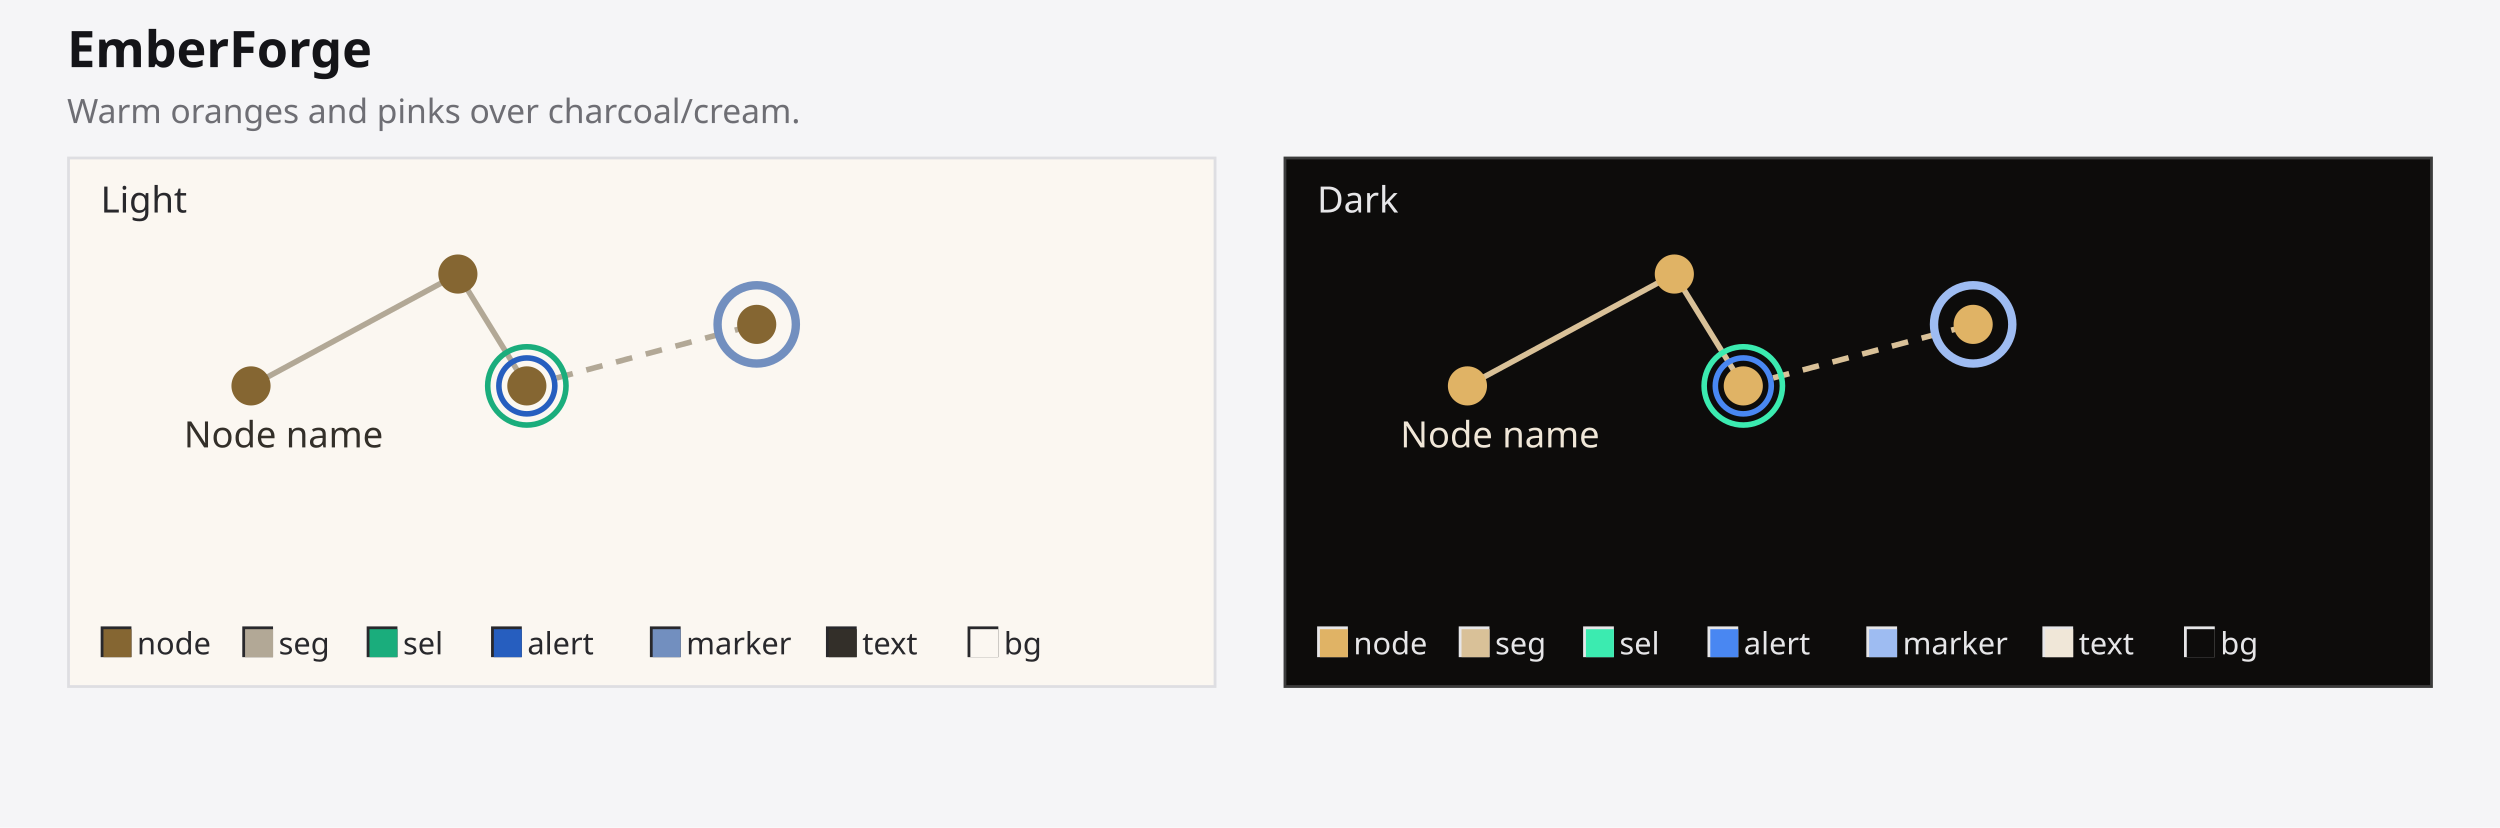
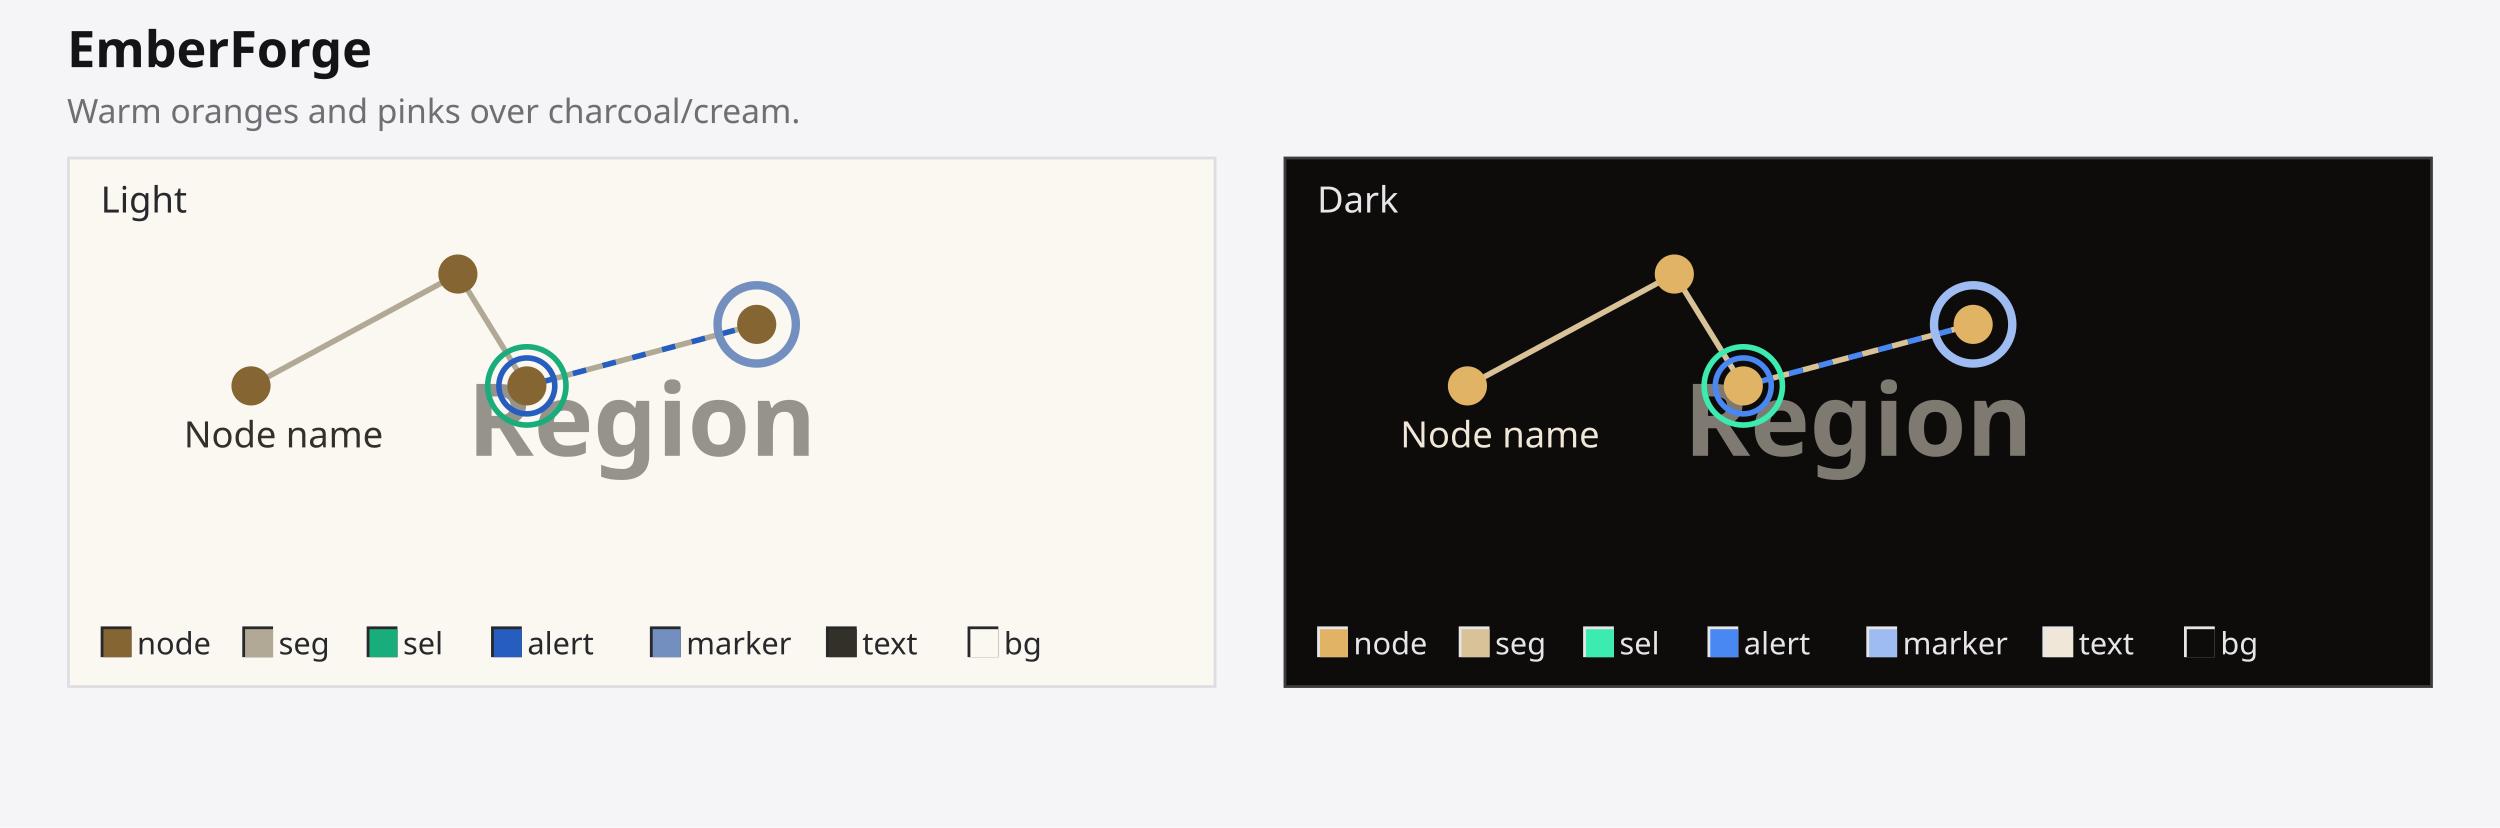
<svg xmlns="http://www.w3.org/2000/svg" width="894" height="296" viewBox="0 0 894 296" font-family="sans-serif">
  <rect width="894" height="296" fill="#F5F5F7" />
  <text x="24" y="24" font-size="18" font-weight="700" fill="#141418">EmberForge</text>
  <text x="24" y="44" font-size="12" fill="#6E6E74">Warm oranges and pinks over charcoal/cream.</text>
  <rect x="24" y="56" width="411" height="190" fill="#DEDEE2" />
  <rect x="25" y="57" width="409" height="188" fill="#FBF7F1" />
+   <text x="229.5" y="163" text-anchor="middle" font-family="sans-serif" font-weight="700" font-size="36" fill="#332F29" fill-opacity="0.5">Region</text>
  <text x="36" y="76" font-family="sans-serif" font-size="13" fill="#28282C">Light</text>
  <line x1="163.74" y1="98" x2="89.76" y2="138" stroke="#B2A896" stroke-width="2" />
  <line x1="163.74" y1="98" x2="188.4" y2="138" stroke="#B2A896" stroke-width="2" />
  <line x1="188.4" y1="138" x2="270.6" y2="116" stroke="#B2A896" stroke-width="2" stroke-dasharray="6,5" />
+   <line x1="188.4" y1="138" x2="270.6" y2="116" stroke="#265EBF" stroke-width="2" stroke-dasharray="5,6" stroke-dashoffset="5" />
  <circle cx="163.74" cy="98" r="7" fill="#856632" />
  <circle cx="89.76" cy="138" r="7" fill="#856632" />
  <circle cx="188.4" cy="138" r="14" fill="none" stroke="#1AAD7C" stroke-width="2" />
  <circle cx="188.4" cy="138" r="10" fill="none" stroke="#265EBF" stroke-width="2" />
  <circle cx="188.4" cy="138" r="7" fill="#856632" />
  <circle cx="270.6" cy="116" r="14" fill="none" stroke="#728FBF" stroke-width="3" />
  <circle cx="270.6" cy="116" r="7" fill="#856632" />
  <text x="65.76" y="160" font-family="sans-serif" font-size="13" fill="#332F29">Node name</text>
  <rect x="36" y="224" width="11" height="11" fill="#28282C" />
  <rect x="37" y="225" width="10" height="10" fill="#856632" />
  <text x="49" y="234" font-family="sans-serif" font-size="11" fill="#28282C">node</text>
  <rect x="86.64" y="224" width="11" height="11" fill="#28282C" />
  <rect x="87.64" y="225" width="10" height="10" fill="#B2A896" />
  <text x="99.64" y="234" font-family="sans-serif" font-size="11" fill="#28282C">seg</text>
  <rect x="131.12" y="224" width="11" height="11" fill="#28282C" />
  <rect x="132.12" y="225" width="10" height="10" fill="#1AAD7C" />
  <text x="144.12" y="234" font-family="sans-serif" font-size="11" fill="#28282C">sel</text>
  <rect x="175.6" y="224" width="11" height="11" fill="#28282C" />
  <rect x="176.6" y="225" width="10" height="10" fill="#265EBF" />
  <text x="188.6" y="234" font-family="sans-serif" font-size="11" fill="#28282C">alert</text>
  <rect x="232.4" y="224" width="11" height="11" fill="#28282C" />
  <rect x="233.4" y="225" width="10" height="10" fill="#728FBF" />
  <text x="245.4" y="234" font-family="sans-serif" font-size="11" fill="#28282C">marker</text>
  <rect x="295.36" y="224" width="11" height="11" fill="#28282C" />
  <rect x="296.36" y="225" width="10" height="10" fill="#332F29" />
  <text x="308.36" y="234" font-family="sans-serif" font-size="11" fill="#28282C">text</text>
  <rect x="346" y="224" width="11" height="11" fill="#28282C" />
  <rect x="347" y="225" width="10" height="10" fill="#FBF7F1" />
  <text x="359" y="234" font-family="sans-serif" font-size="11" fill="#28282C">bg</text>
  <rect x="459" y="56" width="411" height="190" fill="#3C3C3C" />
  <rect x="460" y="57" width="409" height="188" fill="#0D0C0B" />
+   <text x="664.5" y="163" text-anchor="middle" font-family="sans-serif" font-weight="700" font-size="36" fill="#F0E7D8" fill-opacity="0.5">Region</text>
  <text x="471" y="76" font-family="sans-serif" font-size="13" fill="#E6E6E8">Dark</text>
  <line x1="598.74" y1="98" x2="524.76" y2="138" stroke="#D9C198" stroke-width="2" />
  <line x1="598.74" y1="98" x2="623.4" y2="138" stroke="#D9C198" stroke-width="2" />
  <line x1="623.4" y1="138" x2="705.6" y2="116" stroke="#D9C198" stroke-width="2" stroke-dasharray="6,5" />
+   <line x1="623.4" y1="138" x2="705.6" y2="116" stroke="#4987F2" stroke-width="2" stroke-dasharray="5,6" stroke-dashoffset="5" />
  <circle cx="598.74" cy="98" r="7" fill="#E0B365" />
  <circle cx="524.76" cy="138" r="7" fill="#E0B365" />
  <circle cx="623.4" cy="138" r="14" fill="none" stroke="#3BEBB0" stroke-width="2" />
  <circle cx="623.4" cy="138" r="10" fill="none" stroke="#4987F2" stroke-width="2" />
  <circle cx="623.4" cy="138" r="7" fill="#E0B365" />
  <circle cx="705.6" cy="116" r="14" fill="none" stroke="#9EBCF2" stroke-width="3" />
  <circle cx="705.6" cy="116" r="7" fill="#E0B365" />
  <text x="500.76" y="160" font-family="sans-serif" font-size="13" fill="#F0E7D8">Node name</text>
  <rect x="471" y="224" width="11" height="11" fill="#E6E6E8" />
  <rect x="472" y="225" width="10" height="10" fill="#E0B365" />
  <text x="484" y="234" font-family="sans-serif" font-size="11" fill="#E6E6E8">node</text>
  <rect x="521.64" y="224" width="11" height="11" fill="#E6E6E8" />
  <rect x="522.64" y="225" width="10" height="10" fill="#D9C198" />
  <text x="534.64" y="234" font-family="sans-serif" font-size="11" fill="#E6E6E8">seg</text>
  <rect x="566.12" y="224" width="11" height="11" fill="#E6E6E8" />
  <rect x="567.12" y="225" width="10" height="10" fill="#3BEBB0" />
  <text x="579.12" y="234" font-family="sans-serif" font-size="11" fill="#E6E6E8">sel</text>
  <rect x="610.6" y="224" width="11" height="11" fill="#E6E6E8" />
  <rect x="611.6" y="225" width="10" height="10" fill="#4987F2" />
  <text x="623.6" y="234" font-family="sans-serif" font-size="11" fill="#E6E6E8">alert</text>
  <rect x="667.4" y="224" width="11" height="11" fill="#E6E6E8" />
  <rect x="668.4" y="225" width="10" height="10" fill="#9EBCF2" />
  <text x="680.4" y="234" font-family="sans-serif" font-size="11" fill="#E6E6E8">marker</text>
  <rect x="730.36" y="224" width="11" height="11" fill="#E6E6E8" />
  <rect x="731.36" y="225" width="10" height="10" fill="#F0E7D8" />
  <text x="743.36" y="234" font-family="sans-serif" font-size="11" fill="#E6E6E8">text</text>
  <rect x="781" y="224" width="11" height="11" fill="#E6E6E8" />
  <rect x="782" y="225" width="10" height="10" fill="#0D0C0B" />
  <text x="794" y="234" font-family="sans-serif" font-size="11" fill="#E6E6E8">bg</text>
</svg>
